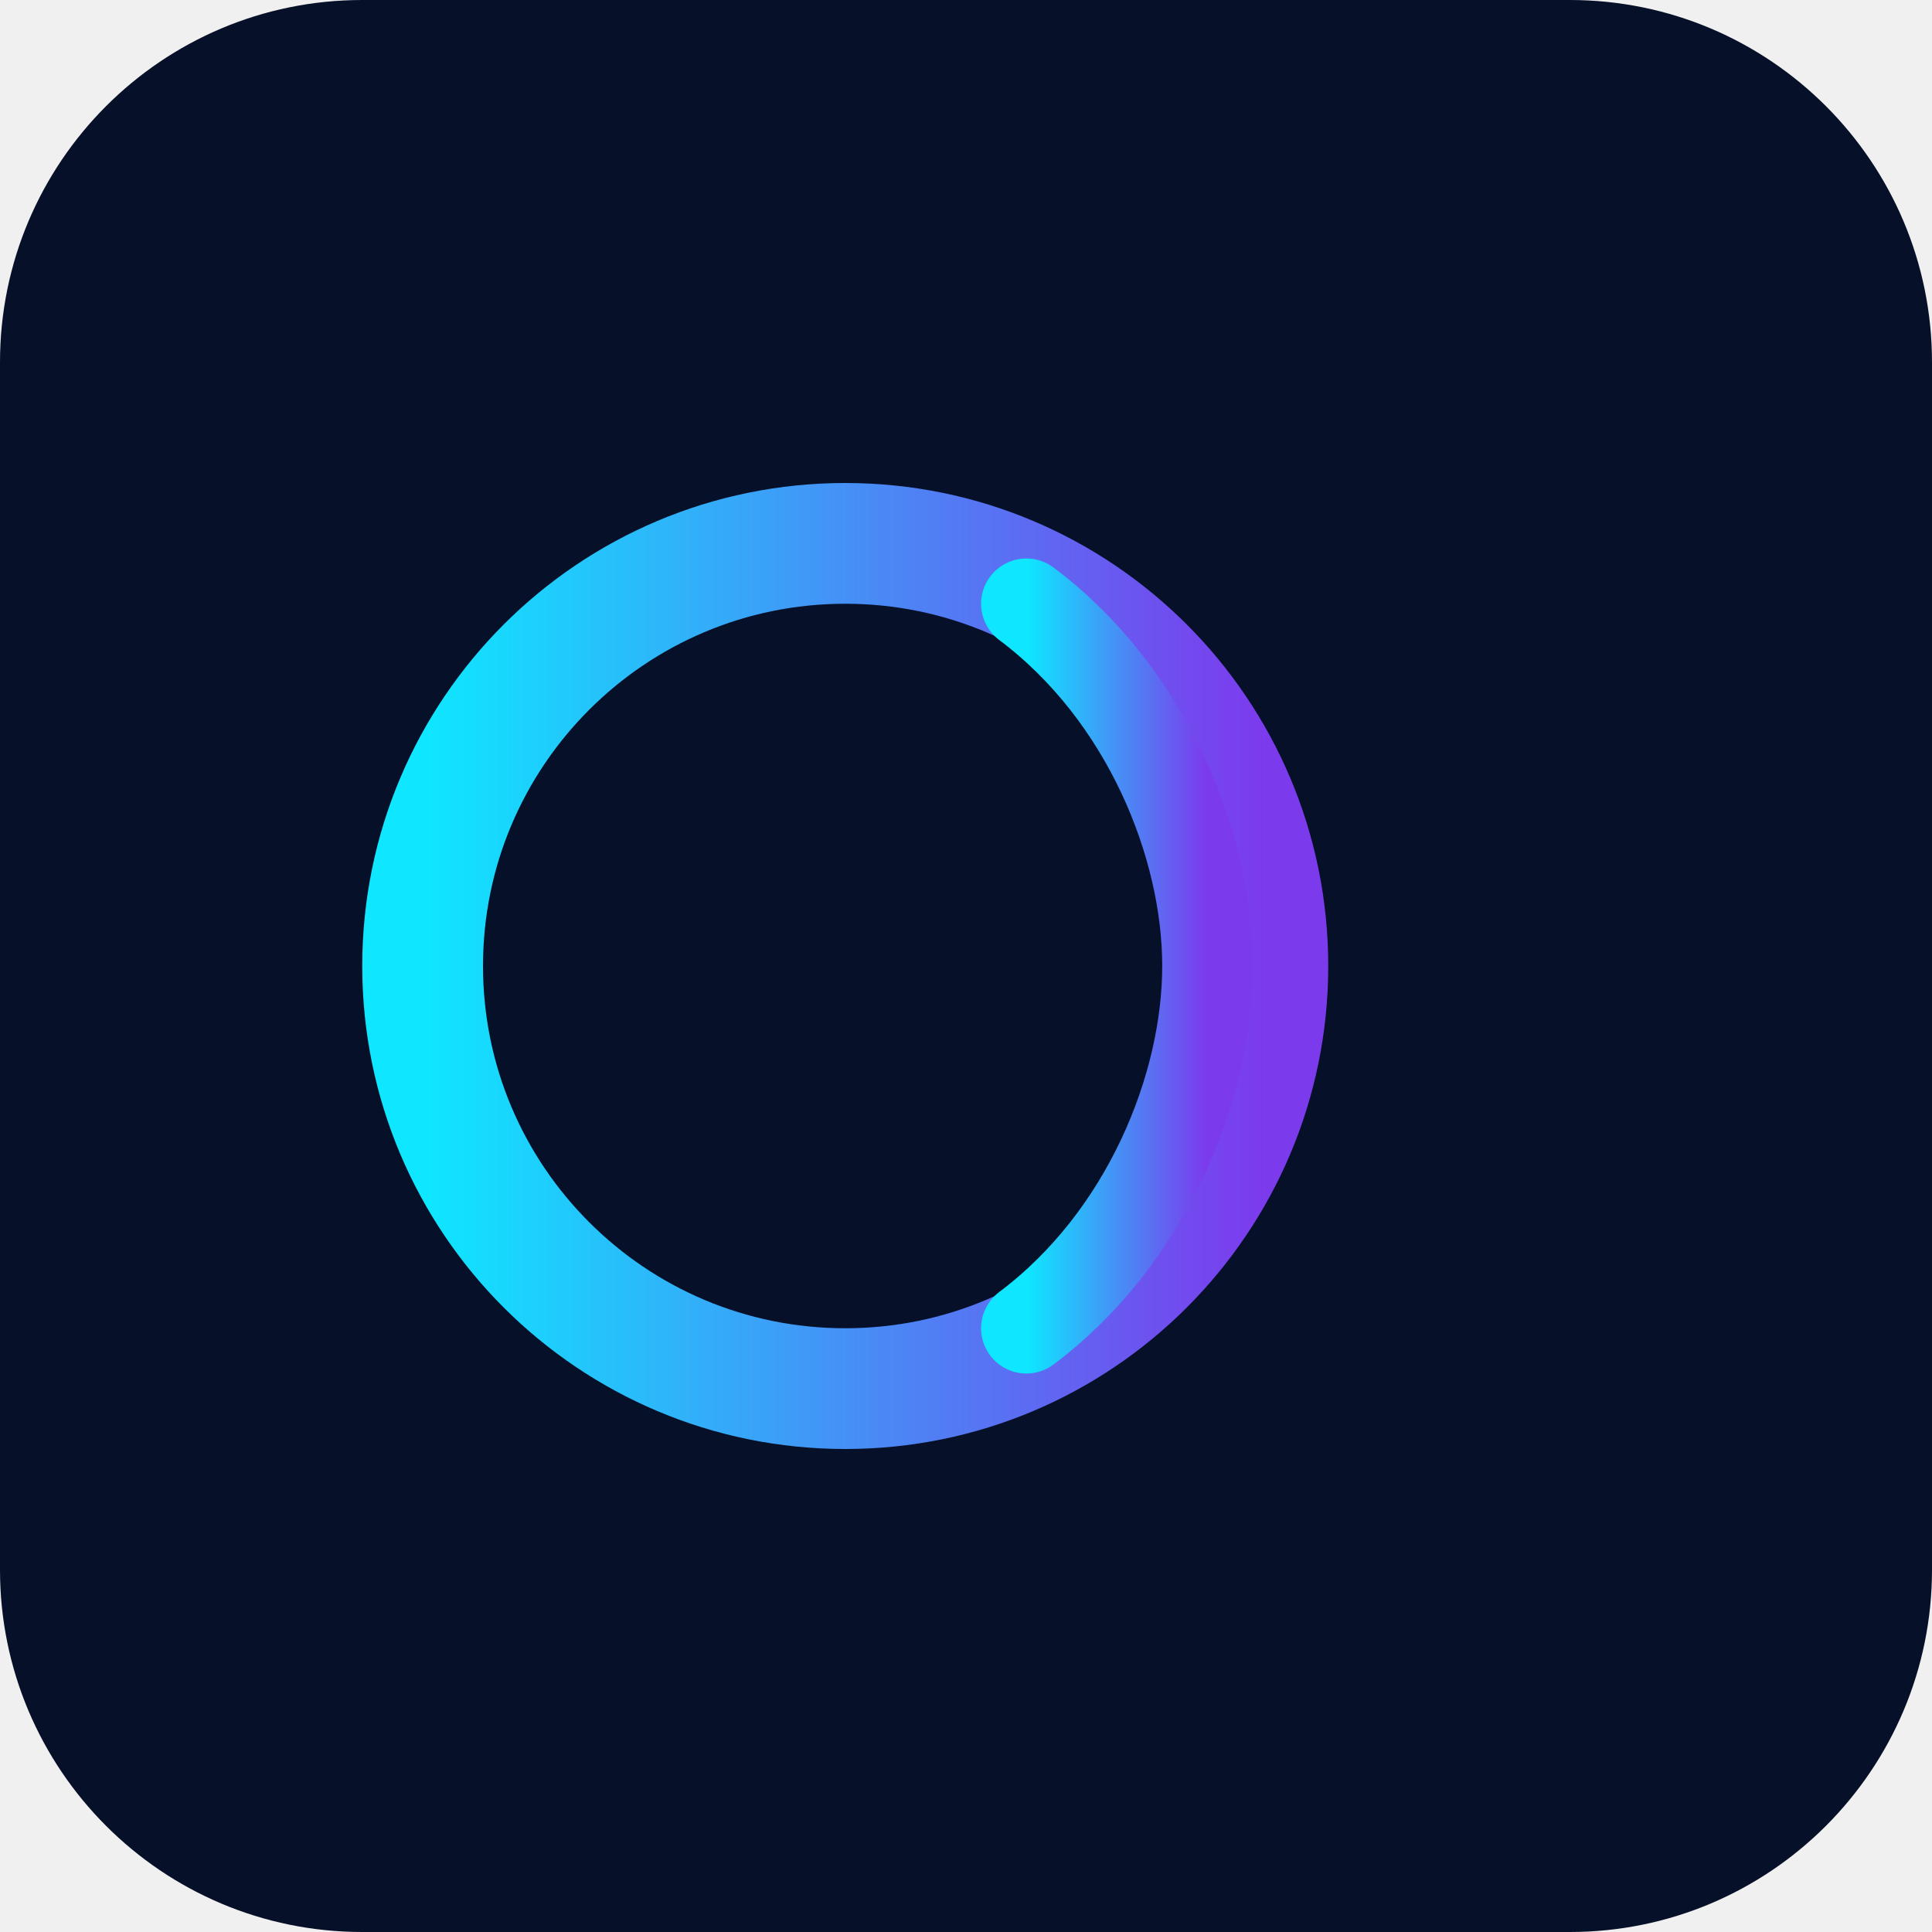
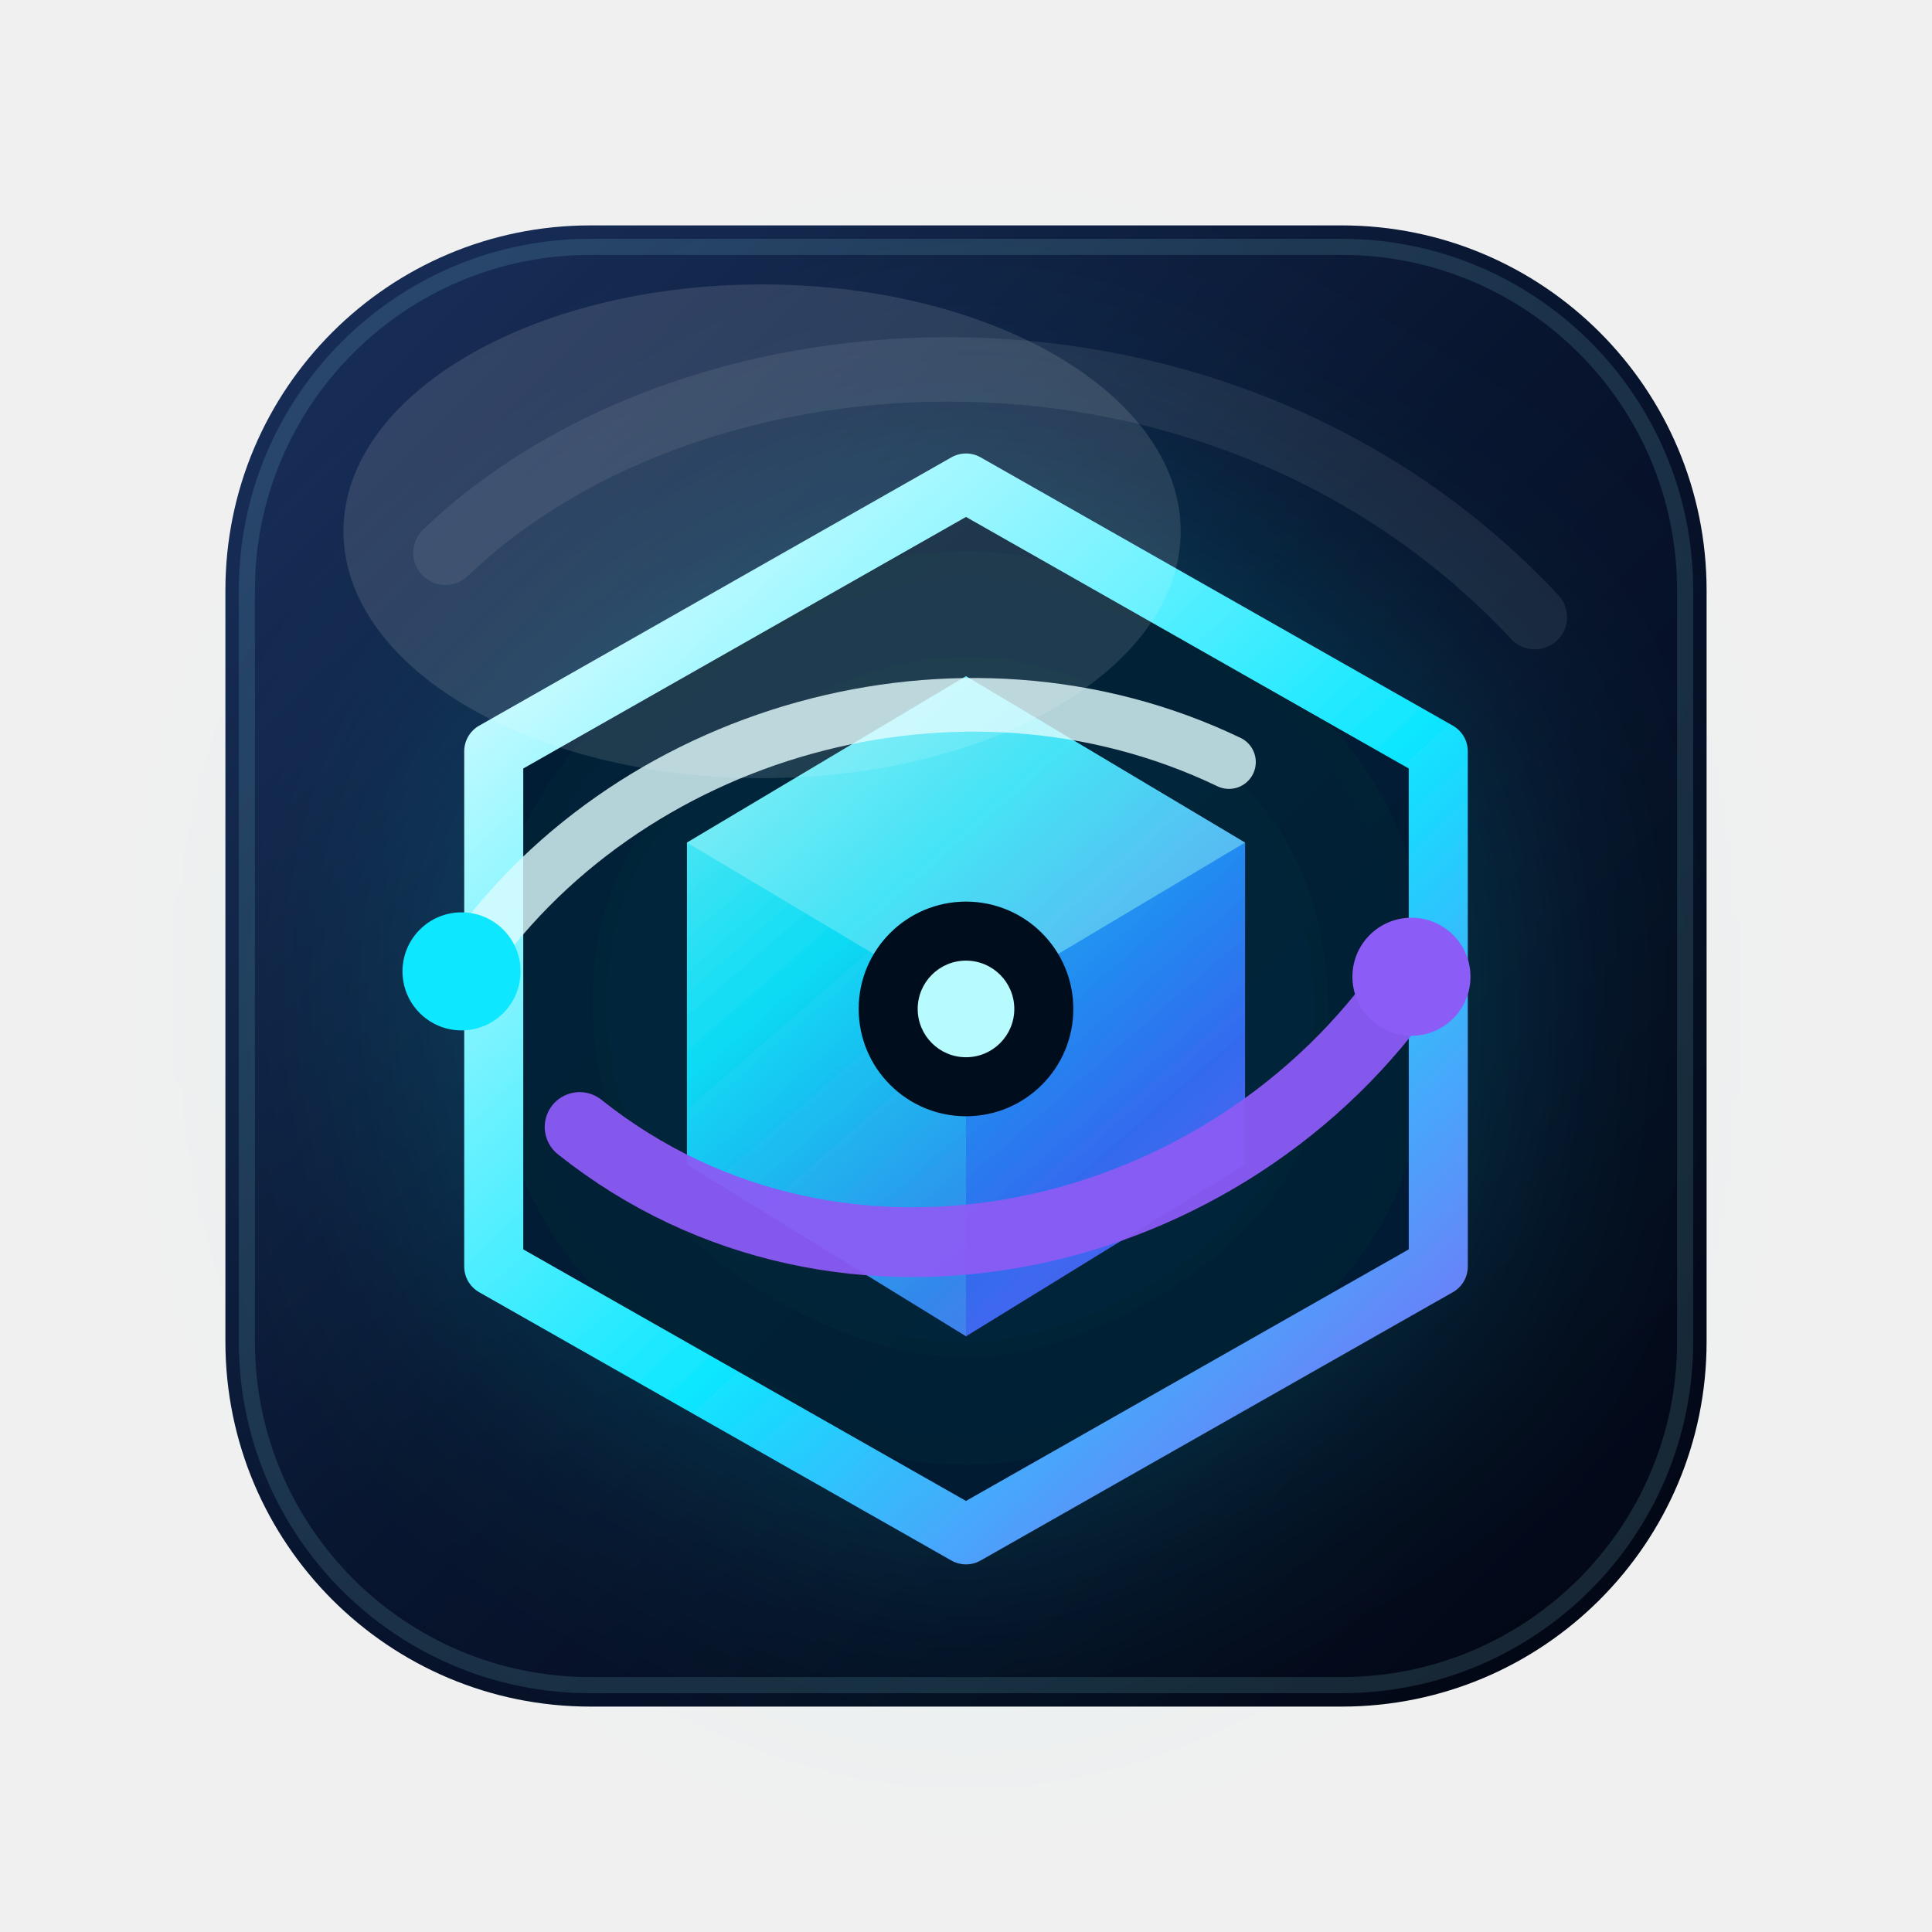
- <svg xmlns="http://www.w3.org/2000/svg" width="64" height="64" viewBox="0 0 64 64" fill="none">
+ <svg xmlns="http://www.w3.org/2000/svg" width="64" height="64" viewBox="0 0 360 360" fill="none">
  <defs>
-     <linearGradient id="m" x1="0" x2="1">
-       <stop offset="0" stop-color="#0ee7ff" />
-       <stop offset="1" stop-color="#7c3aed" />
+     <linearGradient id="tile" x1="70" y1="65" x2="292" y2="286" gradientUnits="userSpaceOnUse">
+       <stop offset="0" stop-color="#172c55" />
+       <stop offset="0.48" stop-color="#08152f" />
+       <stop offset="1" stop-color="#030817" />
    </linearGradient>
+     <linearGradient id="edge" x1="88" y1="82" x2="272" y2="284" gradientUnits="userSpaceOnUse">
+       <stop offset="0" stop-color="#ffffff" />
+       <stop offset="0.22" stop-color="#9df7ff" />
+       <stop offset="0.58" stop-color="#0ee7ff" />
+       <stop offset="1" stop-color="#8b5cf6" />
+     </linearGradient>
+     <linearGradient id="core" x1="128" y1="108" x2="246" y2="244" gradientUnits="userSpaceOnUse">
+       <stop offset="0" stop-color="#9dffff" />
+       <stop offset="0.38" stop-color="#0ee7ff" />
+       <stop offset="0.72" stop-color="#3b82f6" />
+       <stop offset="1" stop-color="#8b5cf6" />
+     </linearGradient>
+     <filter id="depth" x="-40" y="-40" width="520" height="520" color-interpolation-filters="sRGB">
+       <feDropShadow dx="0" dy="28" stdDeviation="22" flood-color="#000814" flood-opacity="0.58" />
+       <feDropShadow dx="0" dy="0" stdDeviation="28" flood-color="#0ee7ff" flood-opacity="0.22" />
+     </filter>
  </defs>
-   <rect width="64" height="64" rx="12" fill="#061028" />
-   <circle cx="28" cy="32" r="14" stroke="url(#m)" stroke-width="4" />
-   <path d="M34 20c4 3 6 8 6 12s-2 9-6 12" stroke="url(#m)" stroke-width="3" stroke-linecap="round" stroke-linejoin="round" />
+   <rect x="42" y="42" width="276" height="276" rx="68" fill="url(#tile)" />
+   <rect x="46" y="46" width="268" height="268" rx="64" stroke="#9df7ff" stroke-opacity="0.13" stroke-width="3" />
+   <path d="M83 103C130 58 228 53 286 115" stroke="#ffffff" stroke-opacity="0.08" stroke-width="12" stroke-linecap="round" />
+   <g filter="url(#depth)">
+     <path d="M180 90L268 140V236L180 286L92 236V140L180 90Z" fill="#061028" fill-opacity="0.9" />
+     <path d="M180 90L268 140V236L180 286L92 236V140L180 90Z" stroke="url(#edge)" stroke-width="11" stroke-linejoin="round" />
+     <path d="M180 126L232 157V217L180 249L128 217V157L180 126Z" fill="url(#core)" opacity="0.94" />
+     <path d="M180 126L232 157L180 188L128 157L180 126Z" fill="#d9fbff" opacity="0.28" />
+     <path d="M232 157V217L180 249V188L232 157Z" fill="#183bff" opacity="0.22" />
+     <path d="M128 157V217L180 249V188L128 157Z" fill="#0ee7ff" opacity="0.12" />
+     <path d="M86 181C116 136 179 118 229 142" stroke="#d9fbff" stroke-opacity="0.82" stroke-width="10" stroke-linecap="round" />
+     <path d="M263 182C229 232 157 249 108 210" stroke="#8b5cf6" stroke-opacity="0.95" stroke-width="13" stroke-linecap="round" />
+     <circle cx="180" cy="188" r="20" fill="#04101f" />
+     <circle cx="180" cy="188" r="9" fill="#b8fbff" />
+     <circle cx="86" cy="181" r="11" fill="#0ee7ff" />
+     <circle cx="263" cy="182" r="11" fill="#8b5cf6" />
+   </g>
+   <ellipse cx="142" cy="99" rx="78" ry="46" fill="#ffffff" opacity="0.12" />
</svg>
